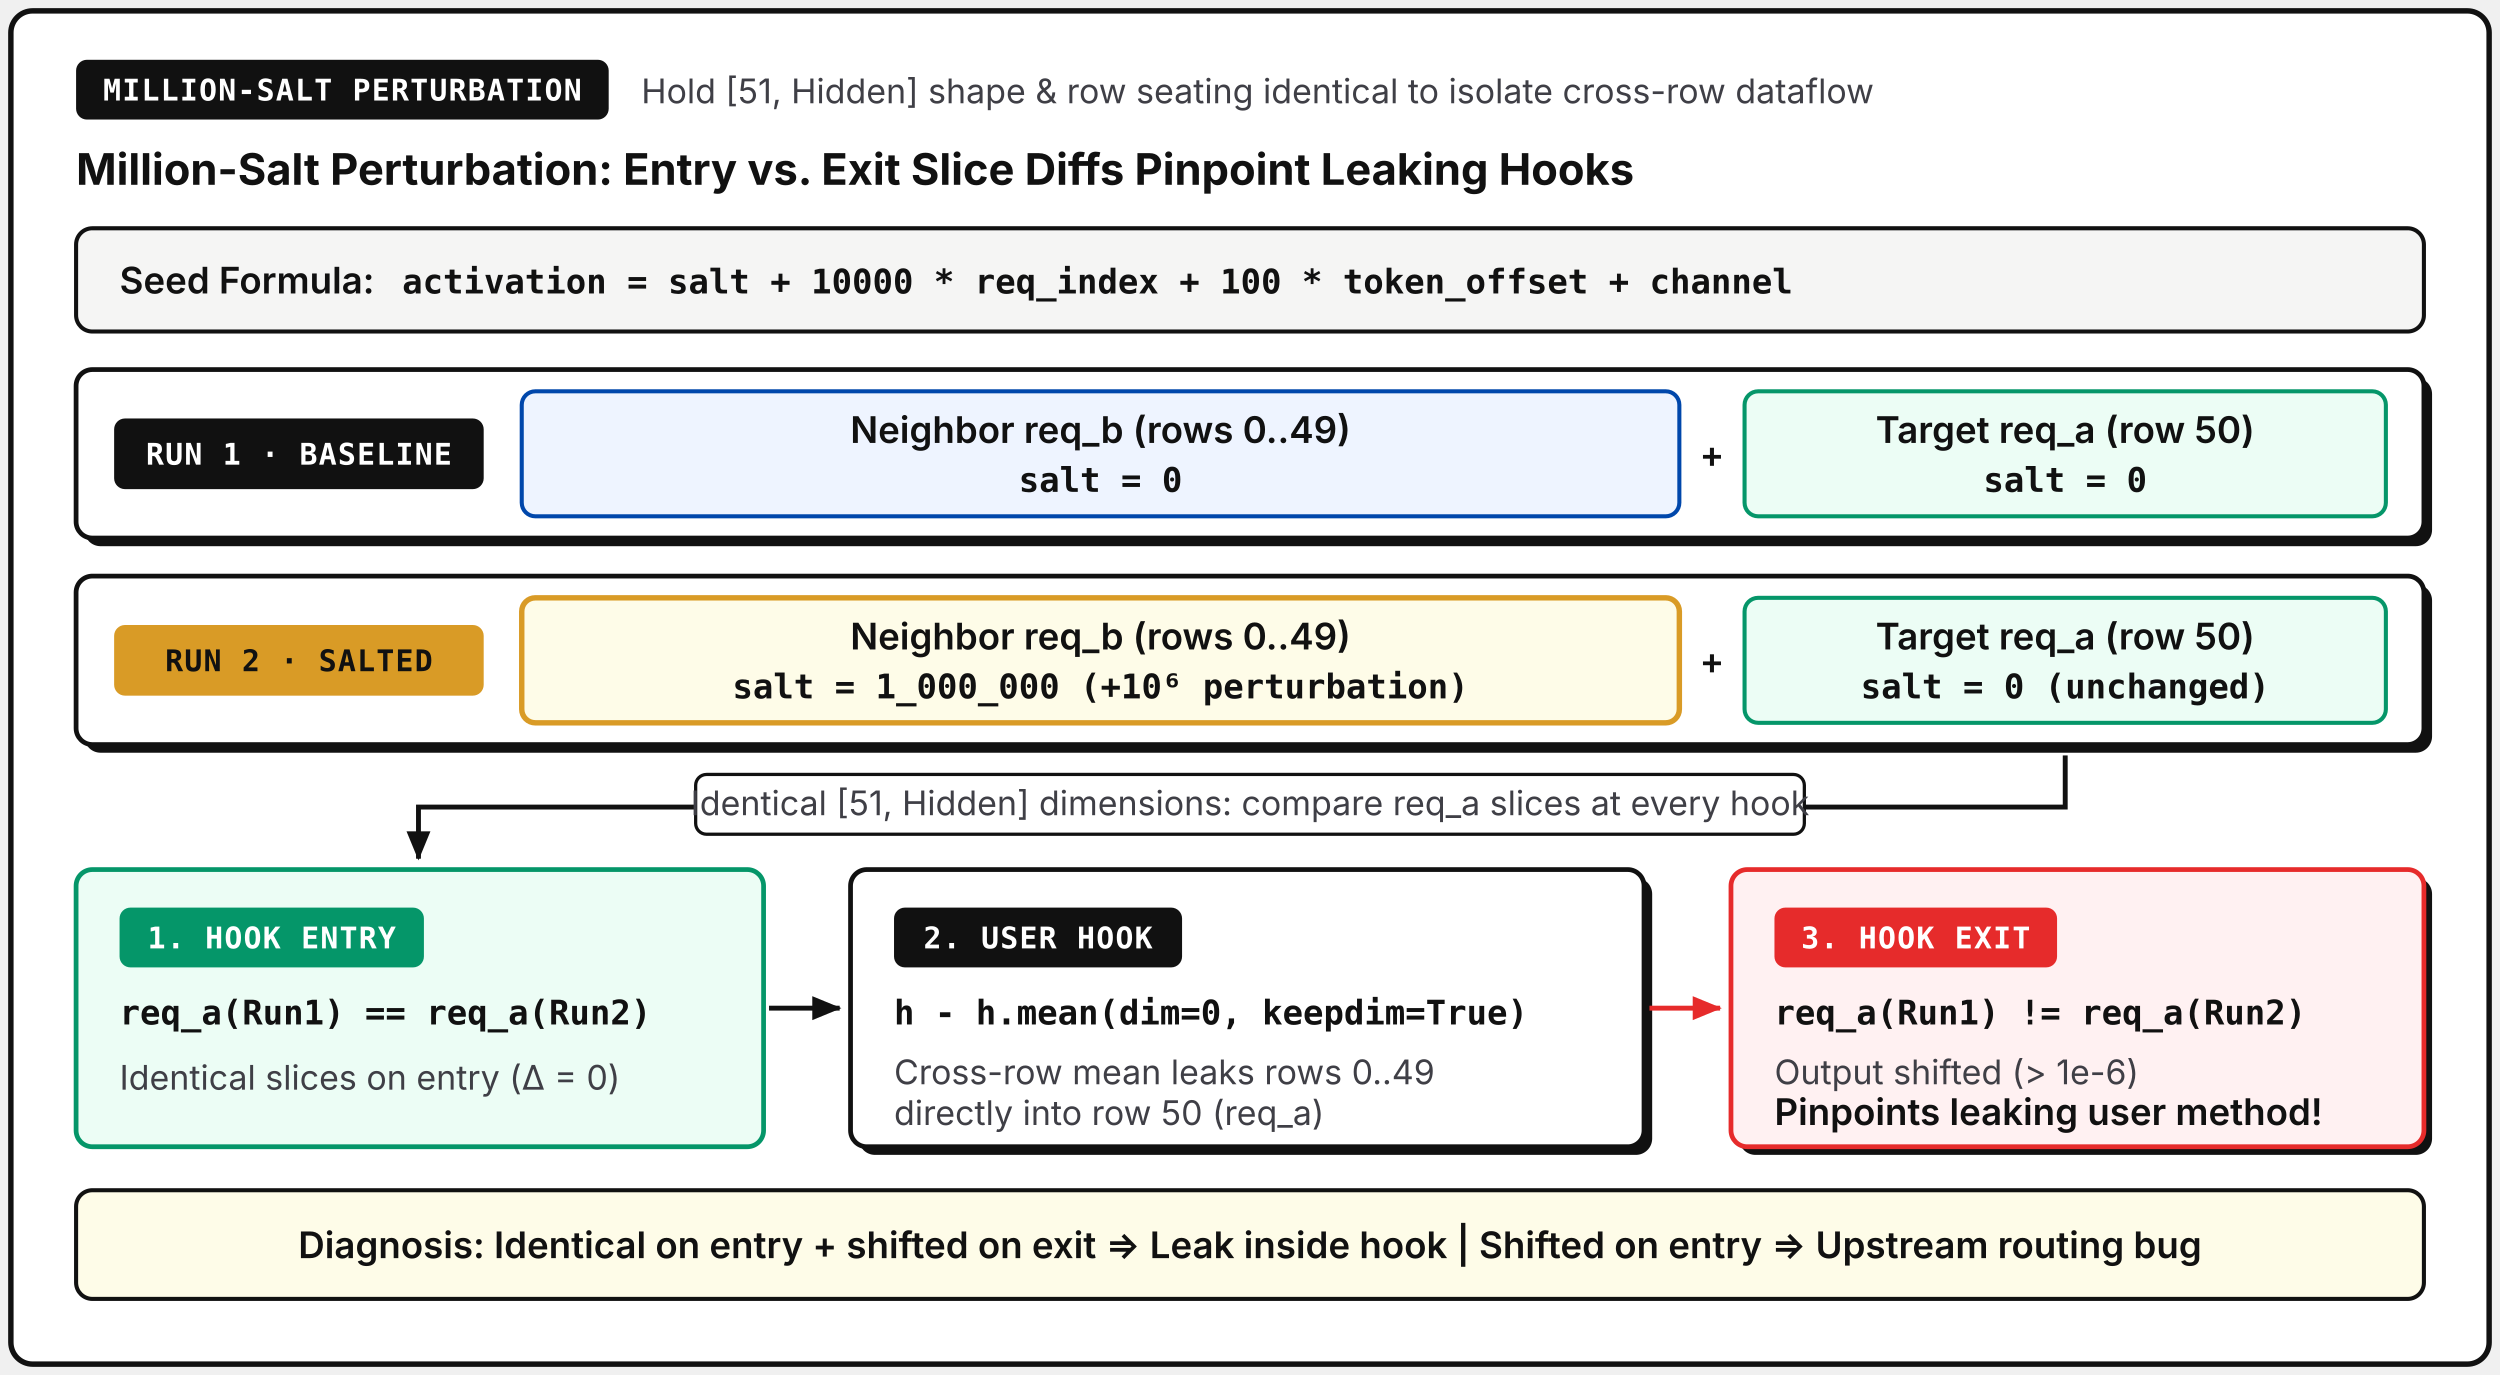
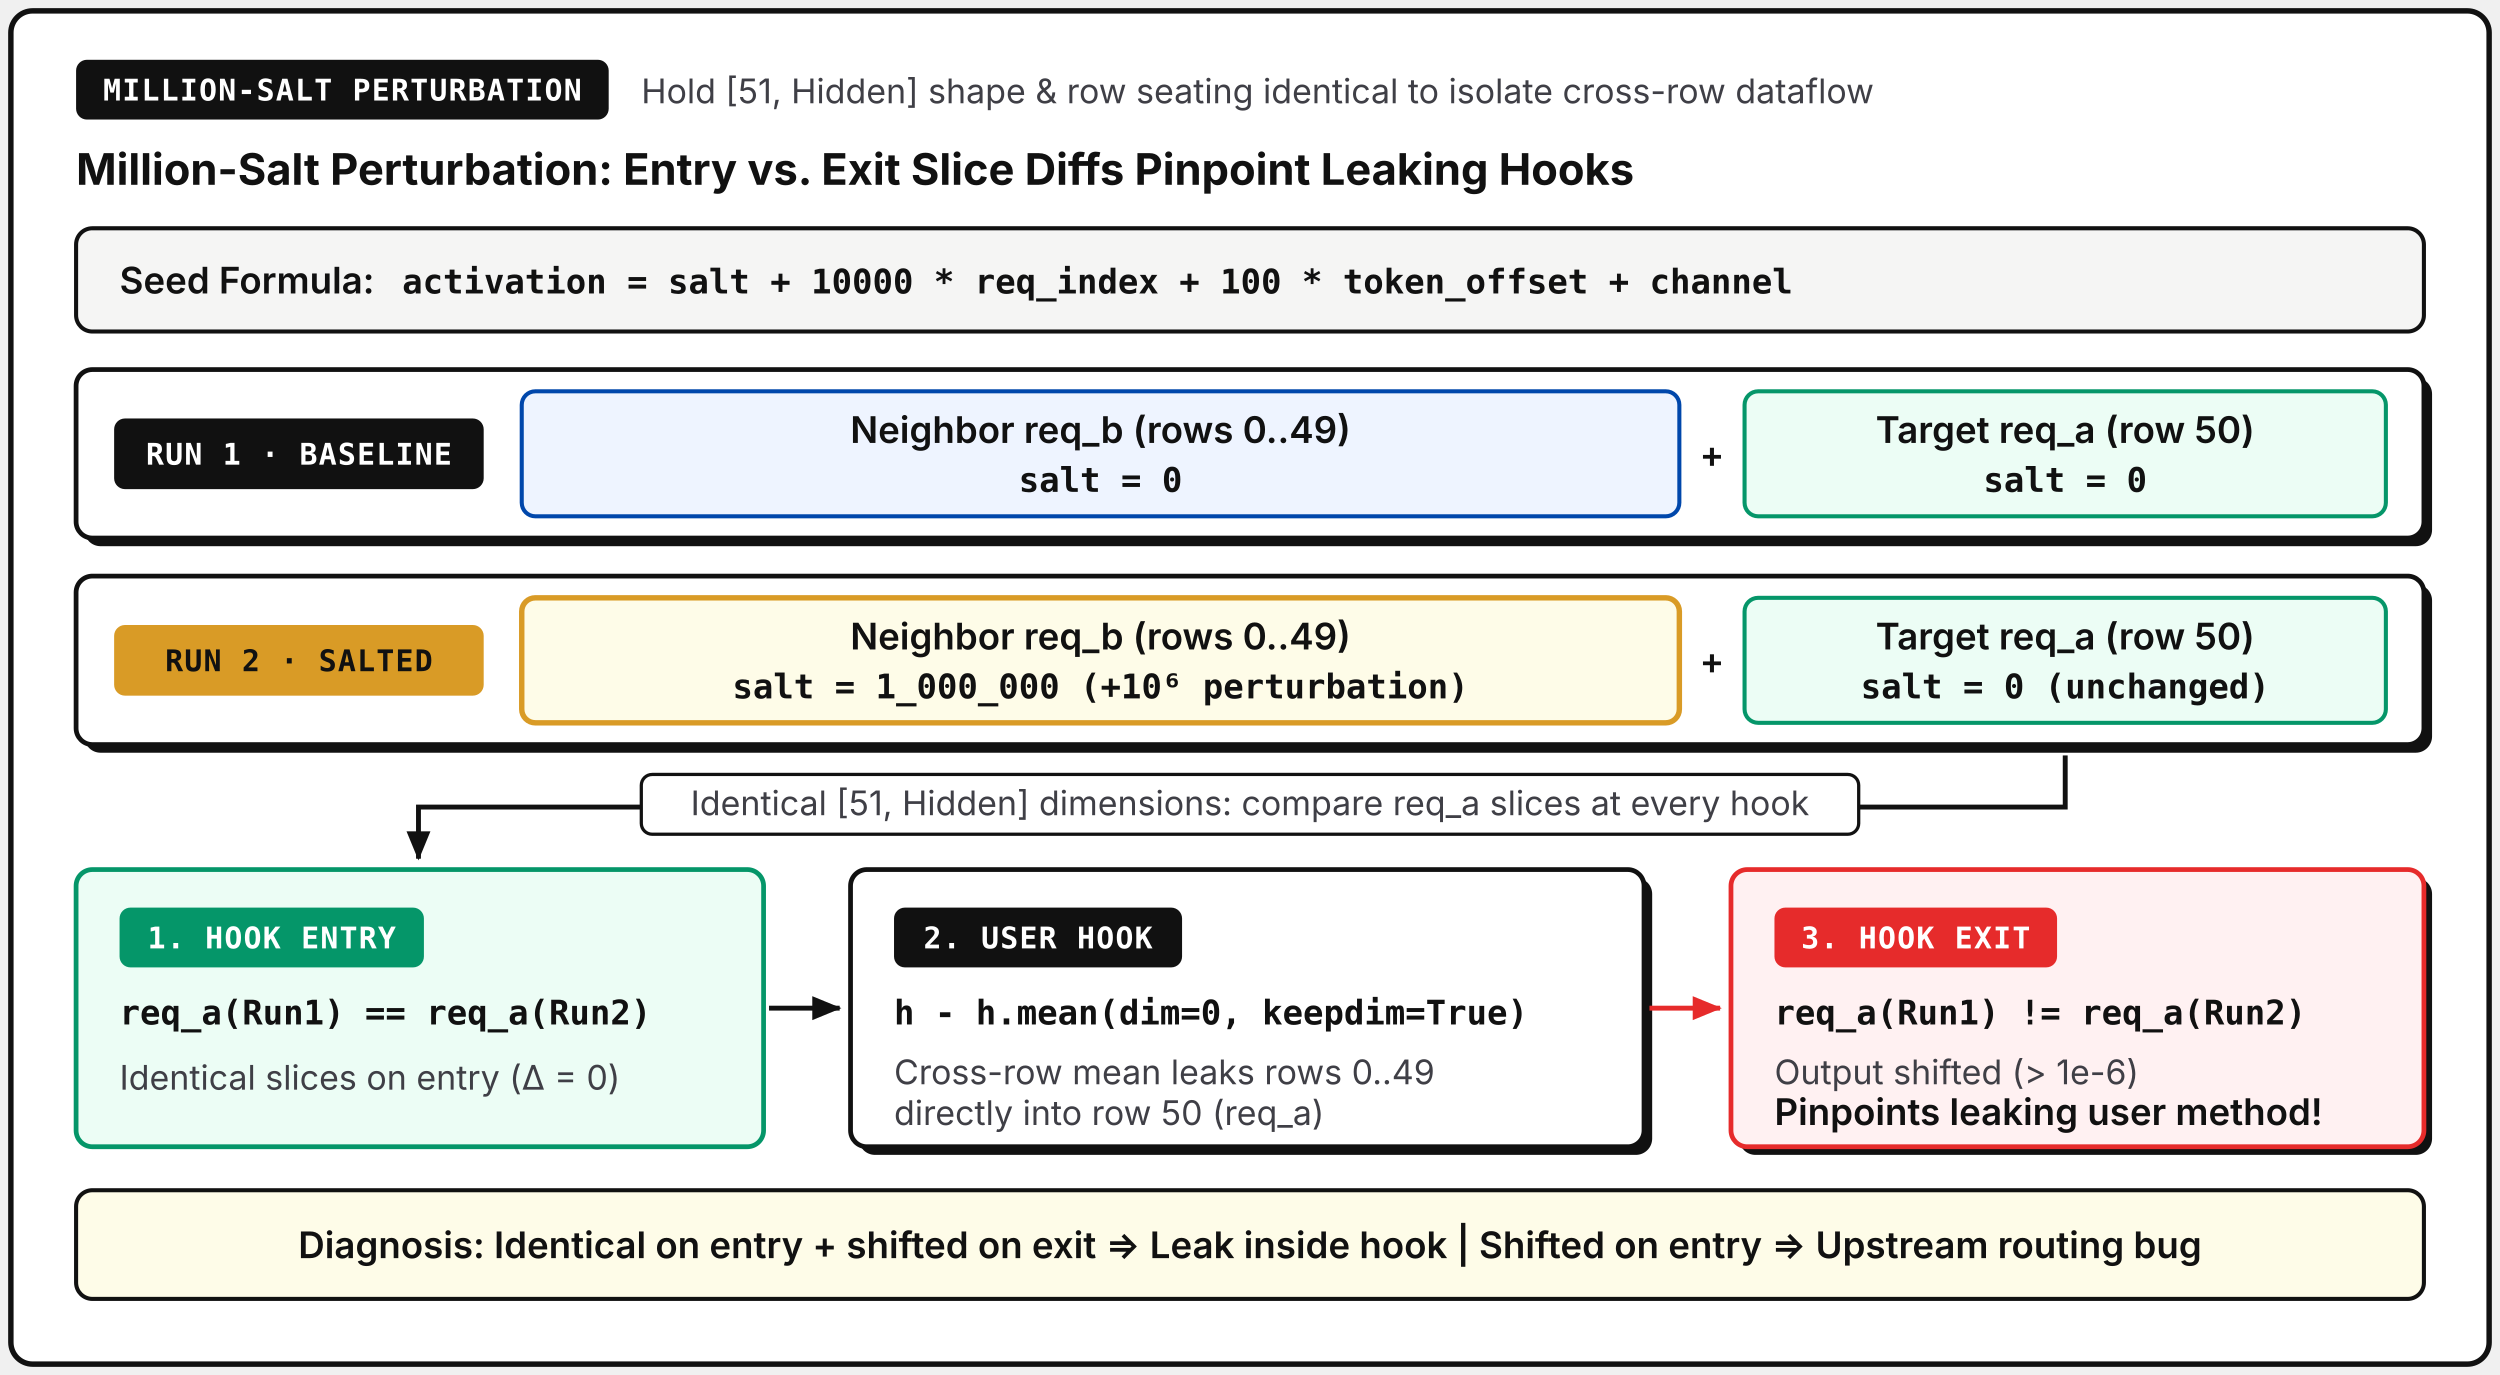
<svg xmlns="http://www.w3.org/2000/svg" viewBox="0 0 920 506" width="100%" role="img" aria-label="Million-Salt Perturbation: Fixed [51, Hidden] batch shape pinpoints the exact leaking user method">
  <defs>
    <marker id="arrow-ink" viewBox="0 0 10 10" refX="8" refY="5" markerWidth="7" markerHeight="7" orient="auto">
      <path d="M 0 1.5 L 8.5 5 L 0 8.5 z" fill="#111111" />
    </marker>
    <marker id="arrow-red" viewBox="0 0 10 10" refX="8" refY="5" markerWidth="7" markerHeight="7" orient="auto">
      <path d="M 0 1.5 L 8.5 5 L 0 8.5 z" fill="#e62b2b" />
    </marker>
  </defs>
  <style>
    .title { font: 700 16px "DM Sans", -apple-system, "PingFang SC", "Microsoft YaHei", sans-serif; fill: #111111; }
    .label { font: 600 13.5px "DM Sans", -apple-system, "PingFang SC", "Microsoft YaHei", sans-serif; fill: #111111; }
    .sub { font: 400 12.5px "DM Sans", -apple-system, "PingFang SC", "Microsoft YaHei", sans-serif; fill: #3f3f46; }
    .mono { font: 600 12.5px "JetBrains Mono", "SF Mono", Menlo, Consolas, monospace; fill: #111111; }
    .badge { font: 700 11px "JetBrains Mono", monospace; letter-spacing: 0.04em; }
  </style>
  <rect x="4" y="4" width="912" height="498" rx="8" fill="#ffffff" stroke="#111111" stroke-width="2" />
  <rect x="28" y="22" width="196" height="22" rx="4" fill="#111111" />
  <text x="126" y="37" text-anchor="middle" class="badge" fill="#ffffff">MILLION-SALT PERTURBATION</text>
  <text x="236" y="38" class="sub">Hold [51, Hidden] shape &amp; row seating identical to isolate cross-row dataflow</text>
  <text x="28" y="68" class="title">Million-Salt Perturbation: Entry vs. Exit Slice Diffs Pinpoint Leaking Hooks</text>
  <rect x="28" y="84" width="864" height="38" rx="6" fill="#f5f5f4" stroke="#111111" stroke-width="1.5" />
  <text x="44" y="108" class="label">Seed Formula:</text>
  <text x="148" y="108" class="mono">activation = salt + 10000 * req_index + 100 * token_offset + channel</text>
  <rect x="31" y="139" width="864" height="62" rx="6" fill="#111111" />
  <rect x="28" y="136" width="864" height="62" rx="6" fill="#ffffff" stroke="#111111" stroke-width="1.75" />
  <rect x="42" y="154" width="136" height="26" rx="4" fill="#111111" />
  <text x="110" y="171" text-anchor="middle" class="badge" fill="#ffffff">RUN 1 · BASELINE</text>
  <rect x="192" y="144" width="426" height="46" rx="5" fill="#eef4ff" stroke="#0047ab" stroke-width="1.5" />
  <text x="405" y="163" text-anchor="middle" class="label">Neighbor req_b (rows 0..49)</text>
  <text x="405" y="181" text-anchor="middle" class="mono">salt = 0</text>
  <text x="630" y="172" text-anchor="middle" class="label">+</text>
  <rect x="642" y="144" width="236" height="46" rx="5" fill="#ecfdf5" stroke="#059669" stroke-width="1.5" />
  <text x="760" y="163" text-anchor="middle" class="label">Target req_a (row 50)</text>
  <text x="760" y="181" text-anchor="middle" class="mono" fill="#059669">salt = 0</text>
  <rect x="31" y="215" width="864" height="62" rx="6" fill="#111111" />
  <rect x="28" y="212" width="864" height="62" rx="6" fill="#ffffff" stroke="#111111" stroke-width="1.75" />
  <rect x="42" y="230" width="136" height="26" rx="4" fill="#d99b26" />
  <text x="110" y="247" text-anchor="middle" class="badge" fill="#111111">RUN 2 · SALTED</text>
  <rect x="192" y="220" width="426" height="46" rx="5" fill="#fefce8" stroke="#d99b26" stroke-width="2" />
  <text x="405" y="239" text-anchor="middle" class="label">Neighbor req_b (rows 0..49)</text>
  <text x="405" y="257" text-anchor="middle" class="mono" fill="#e62b2b">salt = 1_000_000 (+10⁶ perturbation)</text>
  <text x="630" y="248" text-anchor="middle" class="label">+</text>
  <rect x="642" y="220" width="236" height="46" rx="5" fill="#ecfdf5" stroke="#059669" stroke-width="1.5" />
  <text x="760" y="239" text-anchor="middle" class="label">Target req_a (row 50)</text>
  <text x="760" y="257" text-anchor="middle" class="mono" fill="#059669">salt = 0 (unchanged)</text>
  <path d="M 760 278 L 760 297 L 154 297 L 154 316" fill="none" stroke="#111111" stroke-width="1.8" marker-end="url(#arrow-ink)" />
-   <rect x="256" y="285" width="408" height="22" rx="4" fill="#ffffff" stroke="#111111" stroke-width="1.2" />
+   <rect x="236" y="285" width="448" height="22" rx="4" fill="#ffffff" stroke="#111111" stroke-width="1.2" />
  <text x="460" y="300" text-anchor="middle" class="sub">Identical [51, Hidden] dimensions: compare req_a slices at every hook</text>
  <rect x="28" y="320" width="253" height="102" rx="6" fill="#ecfdf5" stroke="#059669" stroke-width="1.75" />
  <rect x="44" y="334" width="112" height="22" rx="4" fill="#059669" />
  <text x="100" y="349" text-anchor="middle" class="badge" fill="#ffffff">1. HOOK ENTRY</text>
  <text x="44" y="377" class="mono">req_a(Run1) == req_a(Run2)</text>
  <text x="44" y="401" class="sub">Identical slices on entry (Δ = 0)</text>
  <line x1="283" y1="371" x2="309" y2="371" stroke="#111111" stroke-width="1.8" marker-end="url(#arrow-ink)" />
  <rect x="316" y="323" width="292" height="102" rx="6" fill="#111111" />
  <rect x="313" y="320" width="292" height="102" rx="6" fill="#ffffff" stroke="#111111" stroke-width="1.75" />
  <rect x="329" y="334" width="106" height="22" rx="4" fill="#111111" />
  <text x="382" y="349" text-anchor="middle" class="badge" fill="#ffffff">2. USER HOOK</text>
  <text x="329" y="377" class="mono">h - h.mean(dim=0, keepdim=True)</text>
  <text x="329" y="399" class="sub">Cross-row mean leaks rows 0..49</text>
  <text x="329" y="414" class="sub">directly into row 50 (req_a)</text>
  <line x1="607" y1="371" x2="633" y2="371" stroke="#e62b2b" stroke-width="1.8" marker-end="url(#arrow-red)" />
  <rect x="640" y="323" width="255" height="102" rx="6" fill="#111111" />
  <rect x="637" y="320" width="255" height="102" rx="6" fill="#fff1f2" stroke="#e62b2b" stroke-width="1.75" />
  <rect x="653" y="334" width="104" height="22" rx="4" fill="#e62b2b" />
  <text x="705" y="349" text-anchor="middle" class="badge" fill="#ffffff">3. HOOK EXIT</text>
  <text x="653" y="377" class="mono" fill="#e62b2b">req_a(Run1) != req_a(Run2)</text>
  <text x="653" y="399" class="sub">Output shifted (&gt; 1e-6)</text>
  <text x="653" y="414" class="label" fill="#e62b2b">Pinpoints leaking user method!</text>
  <rect x="28" y="438" width="864" height="40" rx="6" fill="#fefce8" stroke="#111111" stroke-width="1.5" />
  <text x="460" y="463" text-anchor="middle" class="label">Diagnosis: Identical on entry + shifted on exit ⇒ Leak inside hook   |   Shifted on entry ⇒ Upstream routing bug</text>
</svg>
